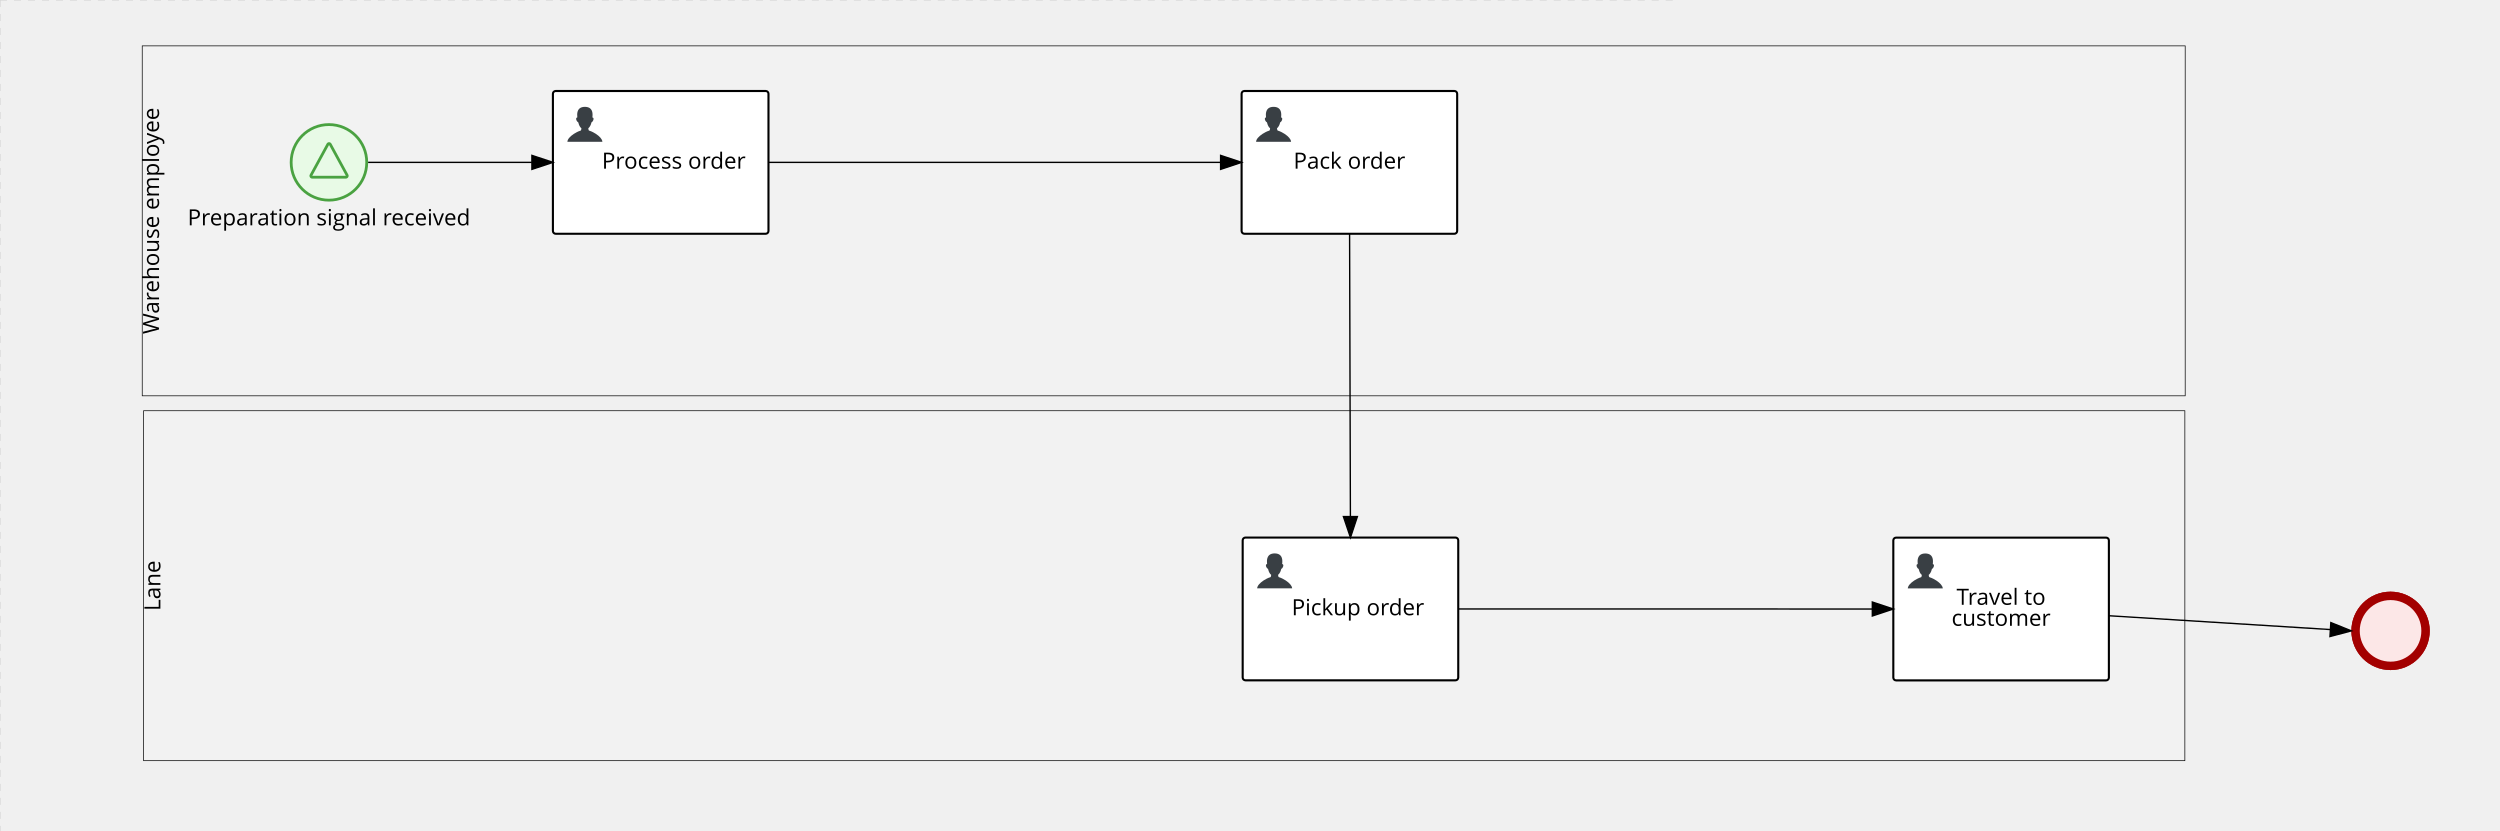
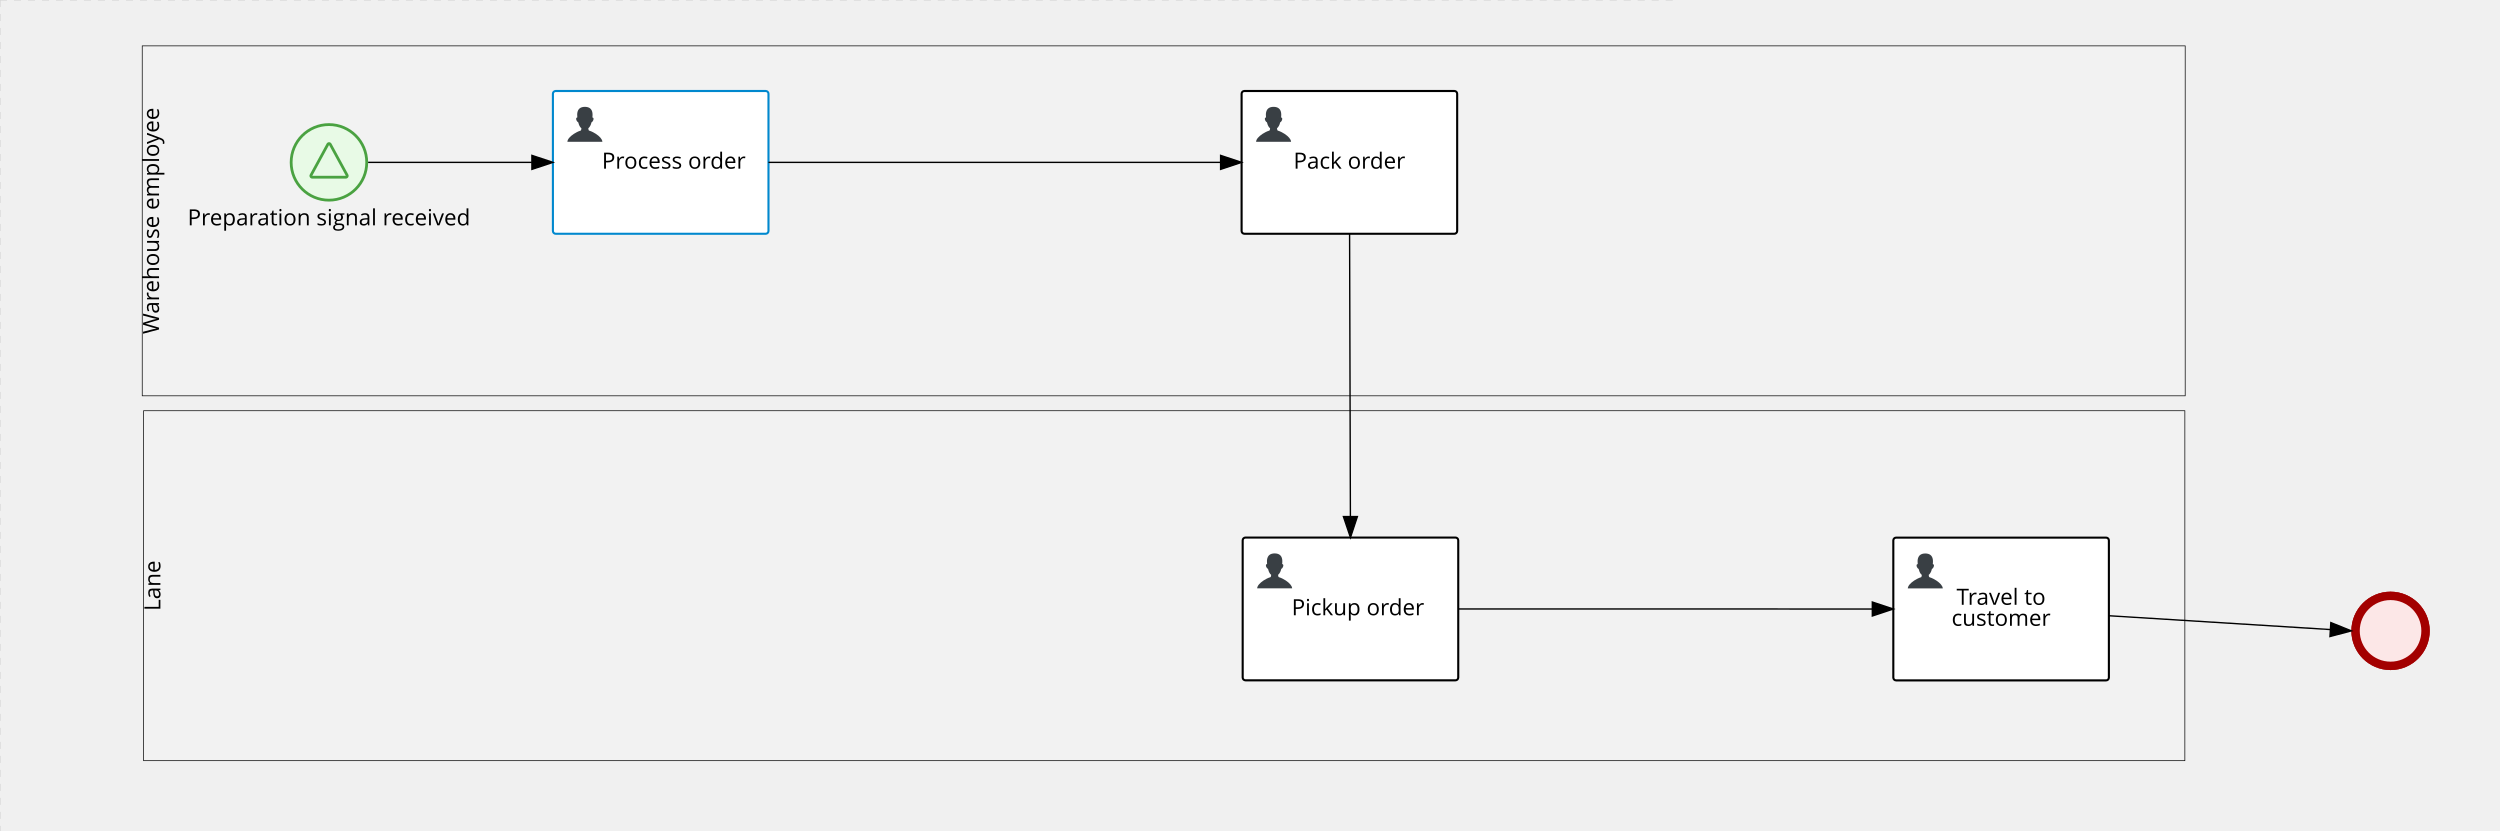
<svg xmlns="http://www.w3.org/2000/svg" version="1.1" width="1786" height="593" viewBox="0 0 1786 593">
  <defs />
  <g transform="matrix(1,0,0,1,0,0)">
    <g>
      <g>
        <g>
          <path fill="none" stroke="#d3d3d3" paint-order="fill stroke markers" d=" M 0 0 L 1200 0" stroke-miterlimit="10" stroke-opacity="0.8" stroke-dasharray="5" />
        </g>
        <g>
          <path fill="none" stroke="#d3d3d3" paint-order="fill stroke markers" d=" M 0 0 L 0 800" stroke-miterlimit="10" stroke-opacity="0.8" stroke-dasharray="5" />
        </g>
      </g>
      <g id="_06BE5459-328D-44E1-8DD6-A01A7256BC6E" bpmn2nodeid="_06BE5459-328D-44E1-8DD6-A01A7256BC6E" transform="matrix(1,0,0,1,102.58,293.43)">
        <g>
          <path fill="none" stroke="none" />
        </g>
        <g transform="matrix(1,0,0,1,0,0)">
          <path fill="#f2f2f2" stroke="none" id="_06BE5459-328D-44E1-8DD6-A01A7256BC6E?shapeType=BACKGROUND" paint-order="stroke fill markers" d=" M 0 0 L 1458.28 0 L 1458.28 250 L 0 250 L 0 0 Z Z" />
        </g>
        <g transform="matrix(1,0,0,1,0,0)">
          <path fill="none" stroke="rgb(0,0,0)" id="_06BE5459-328D-44E1-8DD6-A01A7256BC6E?shapeType=BORDER&amp;renderType=STROKE" paint-order="fill stroke markers" d=" M 0 0 L 1458.28 0 L 1458.28 250 L 0 250 L 0 0 Z Z" stroke-miterlimit="10" stroke-width="0.5" stroke-dasharray="" />
        </g>
        <g transform="matrix(-1.8369701987210297e-16,-1,1,-1.8369701987210297e-16,0,143)">
          <text fill="#000000" stroke="none" font-family="Open Sans" font-size="12pt" font-style="normal" font-weight="normal" text-decoration="normal" x="18" y="12" text-anchor="middle" dominant-baseline="alphabetic">Lane</text>
        </g>
        <g id="_1BB0C24F-966C-4FFE-A621-D8C2C41C6CE3" bpmn2nodeid="_1BB0C24F-966C-4FFE-A621-D8C2C41C6CE3" transform="matrix(1,0,0,1,785.19,90.60001)">
          <g>
            <path fill="none" stroke="none" />
          </g>
          <g transform="matrix(1,0,0,1,0,0)">
            <path fill="#ffffff" stroke="none" id="_1BB0C24F-966C-4FFE-A621-D8C2C41C6CE3?shapeType=BACKGROUND" paint-order="stroke fill markers" d=" M 2 0 L 152 0 L 152 0 A 2 2 0 0 1 154 2 L 154 100 L 154 100 A 2 2 0 0 1 152 102 L 2 102 L 2 102 A 2 2 0 0 1 0 100 L 0 2 L 0 2 A 2 2 0 0 1 2 0 Z" />
          </g>
          <g transform="matrix(1,0,0,1,0,0)">
            <path fill="none" stroke="rgb(0,0,0)" id="_1BB0C24F-966C-4FFE-A621-D8C2C41C6CE3?shapeType=BORDER&amp;renderType=STROKE" paint-order="fill stroke markers" d=" M 2 0 L 152 0 L 152 0 A 2 2 0 0 1 154 2 L 154 100 L 154 100 A 2 2 0 0 1 152 102 L 2 102 L 2 102 A 2 2 0 0 1 0 100 L 0 2 L 0 2 A 2 2 0 0 1 2 0 Z" stroke-miterlimit="10" stroke-width="1.5" stroke-dasharray="" />
          </g>
          <g>
            <g transform="matrix(0.06,0,0,0.06,9.4,9.4)">
              <g transform="matrix(1,0,0,1,0,0)">
                <path fill="#393f44" stroke="none" id="_1BB0C24F-966C-4FFE-A621-D8C2C41C6CE3_task__RvU5__iZSm" paint-order="stroke fill markers" d=" M 0 0 M 16 445.21 C 16 440.869 18.784 431.129 22.001 424.217 C 35.768 394.64 77.283 359.28 129 333.084 C 144.516 325.224 157.347 319.964 167.807 317.174 C 171.932 316.074 175.729 314.414 176.525 313.363 C 178.894 310.234 180.914 302.908 181.727 294.5 L 182.5 286.5 L 178.507 283.455 C 166.303 274.146 154.284 251.678 148.04 226.5 C 145.611 216.707 145.056 215.462 142.984 215.158 C 141.703 214.97 138.083 212.243 134.939 209.099 C 123.233 197.393 116.891 177.376 121.44 166.49 C 123.002 162.751 128.155 159.01 131.75 159.004 C 134.448 159 134.471 158.603 132.914 138.788 C 130.927 113.496 134.279 92.265 143.132 74.076 C 152.232 55.38 167.569 42.882 189.049 36.66 C 210.203 30.532 237.797 30.532 258.951 36.66 C 300.042 48.563 318.958 83.806 314.955 141 C 314.32 150.075 313.624 157.788 313.409 158.14 C 313.194 158.493 314.575 159.073 316.479 159.43 C 328.929 161.766 330.986 177.018 321.496 196.621 C 316.903 206.109 309.357 214.508 304.817 215.185 C 303.023 215.453 302.293 217.146 299.943 226.5 C 296.659 239.567 294.474 245.305 287.948 257.995 C 282.491 268.606 273.035 281.109 268.108 284.229 L 264.871 286.278 L 265.518 292.889 C 266.345 301.33 268.639 309.871 270.877 312.837 C 272.067 314.415 275.002 315.79 280.063 317.139 C 291.069 320.075 303.617 325.274 321 334.102 C 369.815 358.891 410.848 393.758 425.032 422.5 C 429.07 430.682 432 440.232 432 445.21 L 432 448 L 224 448 L 16 448 L 16 445.21 Z" />
              </g>
            </g>
          </g>
          <g transform="matrix(1,0,0,1,4.04,13.68)">
            <g transform="matrix(0.04,0,0,0.04,63.36,69.12)">
              <g transform="matrix(1,0,0,1,0,0)">
                <path fill="none" stroke="none" />
              </g>
              <g transform="matrix(1,0,0,1,0,0)">
                <path fill="none" stroke="none" />
              </g>
            </g>
          </g>
          <g transform="matrix(1,0,0,1,35,43.5)">
            <text fill="#000000" stroke="none" font-family="Open Sans" font-size="12pt" font-style="normal" font-weight="normal" text-decoration="normal" x="47.332" y="12" text-anchor="middle" dominant-baseline="alphabetic">Pickup order</text>
          </g>
        </g>
        <g id="_4D554801-9244-4EC8-AA8C-CC41887A968C" bpmn2nodeid="_4D554801-9244-4EC8-AA8C-CC41887A968C" transform="matrix(1,0,0,1,1250.005,90.64999)">
          <g>
            <path fill="none" stroke="none" />
          </g>
          <g transform="matrix(1,0,0,1,0,0)">
            <path fill="#ffffff" stroke="none" id="_4D554801-9244-4EC8-AA8C-CC41887A968C?shapeType=BACKGROUND" paint-order="stroke fill markers" d=" M 2 0 L 152 0 L 152 0 A 2 2 0 0 1 154 2 L 154 100 L 154 100 A 2 2 0 0 1 152 102 L 2 102 L 2 102 A 2 2 0 0 1 0 100 L 0 2 L 0 2 A 2 2 0 0 1 2 0 Z" />
          </g>
          <g transform="matrix(1,0,0,1,0,0)">
            <path fill="none" stroke="rgb(0,0,0)" id="_4D554801-9244-4EC8-AA8C-CC41887A968C?shapeType=BORDER&amp;renderType=STROKE" paint-order="fill stroke markers" d=" M 2 0 L 152 0 L 152 0 A 2 2 0 0 1 154 2 L 154 100 L 154 100 A 2 2 0 0 1 152 102 L 2 102 L 2 102 A 2 2 0 0 1 0 100 L 0 2 L 0 2 A 2 2 0 0 1 2 0 Z" stroke-miterlimit="10" stroke-width="1.5" stroke-dasharray="" />
          </g>
          <g>
            <g transform="matrix(0.06,0,0,0.06,9.4,9.4)">
              <g transform="matrix(1,0,0,1,0,0)">
                <path fill="#393f44" stroke="none" id="_4D554801-9244-4EC8-AA8C-CC41887A968C_task__RvU5__iZSm" paint-order="stroke fill markers" d=" M 0 0 M 16 445.21 C 16 440.869 18.784 431.129 22.001 424.217 C 35.768 394.64 77.283 359.28 129 333.084 C 144.516 325.224 157.347 319.964 167.807 317.174 C 171.932 316.074 175.729 314.414 176.525 313.363 C 178.894 310.234 180.914 302.908 181.727 294.5 L 182.5 286.5 L 178.507 283.455 C 166.303 274.146 154.284 251.678 148.04 226.5 C 145.611 216.707 145.056 215.462 142.984 215.158 C 141.703 214.97 138.083 212.243 134.939 209.099 C 123.233 197.393 116.891 177.376 121.44 166.49 C 123.002 162.751 128.155 159.01 131.75 159.004 C 134.448 159 134.471 158.603 132.914 138.788 C 130.927 113.496 134.279 92.265 143.132 74.076 C 152.232 55.38 167.569 42.882 189.049 36.66 C 210.203 30.532 237.797 30.532 258.951 36.66 C 300.042 48.563 318.958 83.806 314.955 141 C 314.32 150.075 313.624 157.788 313.409 158.14 C 313.194 158.493 314.575 159.073 316.479 159.43 C 328.929 161.766 330.986 177.018 321.496 196.621 C 316.903 206.109 309.357 214.508 304.817 215.185 C 303.023 215.453 302.293 217.146 299.943 226.5 C 296.659 239.567 294.474 245.305 287.948 257.995 C 282.491 268.606 273.035 281.109 268.108 284.229 L 264.871 286.278 L 265.518 292.889 C 266.345 301.33 268.639 309.871 270.877 312.837 C 272.067 314.415 275.002 315.79 280.063 317.139 C 291.069 320.075 303.617 325.274 321 334.102 C 369.815 358.891 410.848 393.758 425.032 422.5 C 429.07 430.682 432 440.232 432 445.21 L 432 448 L 224 448 L 16 448 L 16 445.21 Z" />
              </g>
            </g>
          </g>
          <g transform="matrix(1,0,0,1,4.04,13.68)">
            <g transform="matrix(0.04,0,0,0.04,63.36,69.12)">
              <g transform="matrix(1,0,0,1,0,0)">
                <path fill="none" stroke="none" />
              </g>
              <g transform="matrix(1,0,0,1,0,0)">
                <path fill="none" stroke="none" />
              </g>
            </g>
          </g>
          <g transform="matrix(1,0,0,1,41.61328,36)">
            <text fill="#000000" stroke="none" font-family="Open Sans" font-size="12pt" font-style="normal" font-weight="normal" text-decoration="normal" x="35.387" y="12" text-anchor="middle" dominant-baseline="alphabetic">Travel to  </text>
            <text fill="#000000" stroke="none" font-family="Open Sans" font-size="12pt" font-style="normal" font-weight="normal" text-decoration="normal" x="35.387" y="27" text-anchor="middle" dominant-baseline="alphabetic">customer</text>
          </g>
        </g>
      </g>
      <g transform="matrix(1,0,0,1,102.58,293.43)" />
      <g transform="matrix(1,0,0,1,887.77,384.03)" />
      <g transform="matrix(1,0,0,1,1352.585,384.08)" />
      <g id="_550B3311-3D1D-46EB-A4BB-FC2DD90B5ABD" bpmn2nodeid="_550B3311-3D1D-46EB-A4BB-FC2DD90B5ABD" transform="matrix(1,0,0,1,1679.81,422.69)">
        <g>
          <path fill="none" stroke="none" />
        </g>
        <g transform="matrix(0.125,0,0,0.125,0,0)">
          <g transform="matrix(1,0,0,1,0,0)">
            <path fill="#fce7e7" stroke="none" id="_550B3311-3D1D-46EB-A4BB-FC2DD90B5ABD?shapeType=BACKGROUND" paint-order="stroke fill markers" d=" M 0 0 M 444 224 C 444 263.9 434.2 300.8 414.4 334.5 C 394.7 368.2 368 394.9 334.4 414.5 C 300.8 434.1 263.9 444 224 444 C 184.1 444 147.2 434.2 113.5 414.4 C 79.8 394.7 53.1 368 33.5 334.4 C 13.9 300.8 4 263.9 4 224 C 4 184.1 13.8 147.2 33.6 113.5 C 53.4 79.8 80.1 53.1 113.6 33.5 C 147.1 13.9 184.1 4 224 4 C 263.9 4 300.8 13.8 334.5 33.6 C 368.2 53.4 394.9 80.1 414.5 113.6 C 434.1 147.1 444 184.1 444 224 Z" />
          </g>
          <g>
            <g transform="matrix(1,0,0,1,0,0)">
              <g transform="matrix(1,0,0,1,0,0)">
                <path fill="rgb(163,0,0)" stroke="none" id="_550B3311-3D1D-46EB-A4BB-FC2DD90B5ABD?shapeType=BORDER&amp;renderType=FILL" paint-order="stroke fill markers" d=" M 0 0 M 224 0 C 100.3 0 0 100.3 0 224 C 0 347.7 100.3 448 224 448 C 347.7 448 448 347.7 448 224 C 448 100.3 347.7 0 224 0 Z M 0 0 M 224 400 C 126.8 400 48 321.2 48 224 C 48 126.8 126.8 48 224 48 C 321.2 48 400 126.8 400 224 C 400 321.2 321.2 400 224 400 Z" />
              </g>
            </g>
          </g>
        </g>
        <g transform="matrix(1,0,0,1,28,61)" />
      </g>
      <g id="_550B3311-3D1D-46EB-A4BB-FC2DD90B5ABD" bpmn2nodeid="_550B3311-3D1D-46EB-A4BB-FC2DD90B5ABD" transform="matrix(1,0,0,1,1679.81,422.69)">
        <g>
          <path fill="none" stroke="none" />
        </g>
        <g transform="matrix(0.125,0,0,0.125,0,0)">
          <g transform="matrix(1,0,0,1,0,0)">
            <path fill="#fce7e7" stroke="none" id="_550B3311-3D1D-46EB-A4BB-FC2DD90B5ABD?shapeType=BACKGROUND" paint-order="stroke fill markers" d=" M 0 0 M 444 224 C 444 263.9 434.2 300.8 414.4 334.5 C 394.7 368.2 368 394.9 334.4 414.5 C 300.8 434.1 263.9 444 224 444 C 184.1 444 147.2 434.2 113.5 414.4 C 79.8 394.7 53.1 368 33.5 334.4 C 13.9 300.8 4 263.9 4 224 C 4 184.1 13.8 147.2 33.6 113.5 C 53.4 79.8 80.1 53.1 113.6 33.5 C 147.1 13.9 184.1 4 224 4 C 263.9 4 300.8 13.8 334.5 33.6 C 368.2 53.4 394.9 80.1 414.5 113.6 C 434.1 147.1 444 184.1 444 224 Z" />
          </g>
          <g>
            <g transform="matrix(1,0,0,1,0,0)">
              <g transform="matrix(1,0,0,1,0,0)">
                <path fill="rgb(163,0,0)" stroke="none" id="_550B3311-3D1D-46EB-A4BB-FC2DD90B5ABD?shapeType=BORDER&amp;renderType=FILL" paint-order="stroke fill markers" d=" M 0 0 M 224 0 C 100.3 0 0 100.3 0 224 C 0 347.7 100.3 448 224 448 C 347.7 448 448 347.7 448 224 C 448 100.3 347.7 0 224 0 Z M 0 0 M 224 400 C 126.8 400 48 321.2 48 224 C 48 126.8 126.8 48 224 48 C 321.2 48 400 126.8 400 224 C 400 321.2 321.2 400 224 400 Z" />
              </g>
            </g>
          </g>
        </g>
        <g transform="matrix(1,0,0,1,28,61)" />
      </g>
      <g transform="matrix(1,0,0,1,1679.81,422.69)" />
      <g id="_0ADFF963-7A56-4037-ADB5-75A4C6CAD026" bpmn2nodeid="_0ADFF963-7A56-4037-ADB5-75A4C6CAD026" transform="matrix(1,0,0,1,101.61,32.77)">
        <g>
          <path fill="none" stroke="none" />
        </g>
        <g transform="matrix(1,0,0,1,0,0)">
          <path fill="#f2f2f2" stroke="none" id="_0ADFF963-7A56-4037-ADB5-75A4C6CAD026?shapeType=BACKGROUND" paint-order="stroke fill markers" d=" M 0 0 L 1459.49 0 L 1459.49 250 L 0 250 L 0 0 Z Z" />
        </g>
        <g transform="matrix(1,0,0,1,0,0)">
          <path fill="none" stroke="rgb(0,0,0)" id="_0ADFF963-7A56-4037-ADB5-75A4C6CAD026?shapeType=BORDER&amp;renderType=STROKE" paint-order="fill stroke markers" d=" M 0 0 L 1459.49 0 L 1459.49 250 L 0 250 L 0 0 Z Z" stroke-miterlimit="10" stroke-width="0.5" stroke-dasharray="" />
        </g>
        <g transform="matrix(-1.8369701987210297e-16,-1,1,-1.8369701987210297e-16,0,205.8594)">
          <text fill="#000000" stroke="none" font-family="Open Sans" font-size="12pt" font-style="normal" font-weight="normal" text-decoration="normal" x="80.859" y="12" text-anchor="middle" dominant-baseline="alphabetic">Warehouse employee</text>
        </g>
        <g id="_58F58FFF-18BA-44C9-A429-667631F5AC77" bpmn2nodeid="_58F58FFF-18BA-44C9-A429-667631F5AC77" transform="matrix(1,0,0,1,785.39,32.23)">
          <g>
            <path fill="none" stroke="none" />
          </g>
          <g transform="matrix(1,0,0,1,0,0)">
            <path fill="#ffffff" stroke="none" id="_58F58FFF-18BA-44C9-A429-667631F5AC77?shapeType=BACKGROUND" paint-order="stroke fill markers" d=" M 2 0 L 152 0 L 152 0 A 2 2 0 0 1 154 2 L 154 100 L 154 100 A 2 2 0 0 1 152 102 L 2 102 L 2 102 A 2 2 0 0 1 0 100 L 0 2 L 0 2 A 2 2 0 0 1 2 0 Z" />
          </g>
          <g transform="matrix(1,0,0,1,0,0)">
            <path fill="none" stroke="rgb(0,0,0)" id="_58F58FFF-18BA-44C9-A429-667631F5AC77?shapeType=BORDER&amp;renderType=STROKE" paint-order="fill stroke markers" d=" M 2 0 L 152 0 L 152 0 A 2 2 0 0 1 154 2 L 154 100 L 154 100 A 2 2 0 0 1 152 102 L 2 102 L 2 102 A 2 2 0 0 1 0 100 L 0 2 L 0 2 A 2 2 0 0 1 2 0 Z" stroke-miterlimit="10" stroke-width="1.5" stroke-dasharray="" />
          </g>
          <g>
            <g transform="matrix(0.06,0,0,0.06,9.4,9.4)">
              <g transform="matrix(1,0,0,1,0,0)">
                <path fill="#393f44" stroke="none" id="_58F58FFF-18BA-44C9-A429-667631F5AC77_task__RvU5__iZSm" paint-order="stroke fill markers" d=" M 0 0 M 16 445.21 C 16 440.869 18.784 431.129 22.001 424.217 C 35.768 394.64 77.283 359.28 129 333.084 C 144.516 325.224 157.347 319.964 167.807 317.174 C 171.932 316.074 175.729 314.414 176.525 313.363 C 178.894 310.234 180.914 302.908 181.727 294.5 L 182.5 286.5 L 178.507 283.455 C 166.303 274.146 154.284 251.678 148.04 226.5 C 145.611 216.707 145.056 215.462 142.984 215.158 C 141.703 214.97 138.083 212.243 134.939 209.099 C 123.233 197.393 116.891 177.376 121.44 166.49 C 123.002 162.751 128.155 159.01 131.75 159.004 C 134.448 159 134.471 158.603 132.914 138.788 C 130.927 113.496 134.279 92.265 143.132 74.076 C 152.232 55.38 167.569 42.882 189.049 36.66 C 210.203 30.532 237.797 30.532 258.951 36.66 C 300.042 48.563 318.958 83.806 314.955 141 C 314.32 150.075 313.624 157.788 313.409 158.14 C 313.194 158.493 314.575 159.073 316.479 159.43 C 328.929 161.766 330.986 177.018 321.496 196.621 C 316.903 206.109 309.357 214.508 304.817 215.185 C 303.023 215.453 302.293 217.146 299.943 226.5 C 296.659 239.567 294.474 245.305 287.948 257.995 C 282.491 268.606 273.035 281.109 268.108 284.229 L 264.871 286.278 L 265.518 292.889 C 266.345 301.33 268.639 309.871 270.877 312.837 C 272.067 314.415 275.002 315.79 280.063 317.139 C 291.069 320.075 303.617 325.274 321 334.102 C 369.815 358.891 410.848 393.758 425.032 422.5 C 429.07 430.682 432 440.232 432 445.21 L 432 448 L 224 448 L 16 448 L 16 445.21 Z" />
              </g>
            </g>
          </g>
          <g transform="matrix(1,0,0,1,4.04,13.68)">
            <g transform="matrix(0.04,0,0,0.04,63.36,69.12)">
              <g transform="matrix(1,0,0,1,0,0)">
                <path fill="none" stroke="none" />
              </g>
              <g transform="matrix(1,0,0,1,0,0)">
                <path fill="none" stroke="none" />
              </g>
            </g>
          </g>
          <g transform="matrix(1,0,0,1,37.05469,43.5)">
            <text fill="#000000" stroke="none" font-family="Open Sans" font-size="12pt" font-style="normal" font-weight="normal" text-decoration="normal" x="39.945" y="12" text-anchor="middle" dominant-baseline="alphabetic">Pack order</text>
          </g>
        </g>
        <g id="_5A92FBF8-4BF0-4318-BA90-AEE6DCAB583A" bpmn2nodeid="_5A92FBF8-4BF0-4318-BA90-AEE6DCAB583A" transform="matrix(1,0,0,1,293.39,32.23)">
          <g>
            <path fill="none" stroke="none" />
          </g>
          <g transform="matrix(1,0,0,1,0,0)">
            <path fill="#ffffff" stroke="none" id="_5A92FBF8-4BF0-4318-BA90-AEE6DCAB583A?shapeType=BACKGROUND" paint-order="stroke fill markers" d=" M 2 0 L 152 0 L 152 0 A 2 2 0 0 1 154 2 L 154 100 L 154 100 A 2 2 0 0 1 152 102 L 2 102 L 2 102 A 2 2 0 0 1 0 100 L 0 2 L 0 2 A 2 2 0 0 1 2 0 Z" />
          </g>
          <g transform="matrix(1,0,0,1,0,0)">
-             <path fill="none" stroke="rgb(0,0,0)" id="_5A92FBF8-4BF0-4318-BA90-AEE6DCAB583A?shapeType=BORDER&amp;renderType=STROKE" paint-order="fill stroke markers" d=" M 2 0 L 152 0 L 152 0 A 2 2 0 0 1 154 2 L 154 100 L 154 100 A 2 2 0 0 1 152 102 L 2 102 L 2 102 A 2 2 0 0 1 0 100 L 0 2 L 0 2 A 2 2 0 0 1 2 0 Z" stroke-miterlimit="10" stroke-width="1.5" stroke-dasharray="" />
+             <path fill="none" stroke="rgb(0,136,206)" id="_5A92FBF8-4BF0-4318-BA90-AEE6DCAB583A?shapeType=BORDER&amp;renderType=STROKE" paint-order="fill stroke markers" d=" M 2 0 L 152 0 L 152 0 A 2 2 0 0 1 154 2 L 154 100 L 154 100 A 2 2 0 0 1 152 102 L 2 102 L 2 102 A 2 2 0 0 1 0 100 L 0 2 L 0 2 A 2 2 0 0 1 2 0 Z" stroke-miterlimit="10" stroke-width="1.5" stroke-dasharray="" />
          </g>
          <g>
            <g transform="matrix(0.06,0,0,0.06,9.4,9.4)">
              <g transform="matrix(1,0,0,1,0,0)">
                <path fill="#393f44" stroke="none" id="_5A92FBF8-4BF0-4318-BA90-AEE6DCAB583A_task__RvU5__iZSm" paint-order="stroke fill markers" d=" M 0 0 M 16 445.21 C 16 440.869 18.784 431.129 22.001 424.217 C 35.768 394.64 77.283 359.28 129 333.084 C 144.516 325.224 157.347 319.964 167.807 317.174 C 171.932 316.074 175.729 314.414 176.525 313.363 C 178.894 310.234 180.914 302.908 181.727 294.5 L 182.5 286.5 L 178.507 283.455 C 166.303 274.146 154.284 251.678 148.04 226.5 C 145.611 216.707 145.056 215.462 142.984 215.158 C 141.703 214.97 138.083 212.243 134.939 209.099 C 123.233 197.393 116.891 177.376 121.44 166.49 C 123.002 162.751 128.155 159.01 131.75 159.004 C 134.448 159 134.471 158.603 132.914 138.788 C 130.927 113.496 134.279 92.265 143.132 74.076 C 152.232 55.38 167.569 42.882 189.049 36.66 C 210.203 30.532 237.797 30.532 258.951 36.66 C 300.042 48.563 318.958 83.806 314.955 141 C 314.32 150.075 313.624 157.788 313.409 158.14 C 313.194 158.493 314.575 159.073 316.479 159.43 C 328.929 161.766 330.986 177.018 321.496 196.621 C 316.903 206.109 309.357 214.508 304.817 215.185 C 303.023 215.453 302.293 217.146 299.943 226.5 C 296.659 239.567 294.474 245.305 287.948 257.995 C 282.491 268.606 273.035 281.109 268.108 284.229 L 264.871 286.278 L 265.518 292.889 C 266.345 301.33 268.639 309.871 270.877 312.837 C 272.067 314.415 275.002 315.79 280.063 317.139 C 291.069 320.075 303.617 325.274 321 334.102 C 369.815 358.891 410.848 393.758 425.032 422.5 C 429.07 430.682 432 440.232 432 445.21 L 432 448 L 224 448 L 16 448 L 16 445.21 Z" />
              </g>
            </g>
          </g>
          <g transform="matrix(1,0,0,1,4.04,13.68)">
            <g transform="matrix(0.04,0,0,0.04,63.36,69.12)">
              <g transform="matrix(1,0,0,1,0,0)">
                <path fill="none" stroke="none" />
              </g>
              <g transform="matrix(1,0,0,1,0,0)">
                <path fill="none" stroke="none" />
              </g>
            </g>
          </g>
          <g transform="matrix(1,0,0,1,35,43.5)">
            <text fill="#000000" stroke="none" font-family="Open Sans" font-size="12pt" font-style="normal" font-weight="normal" text-decoration="normal" x="51.355" y="12" text-anchor="middle" dominant-baseline="alphabetic">Process order</text>
          </g>
        </g>
        <g id="_AAD5559D-F4CA-481C-8828-DA1B2B07CD04" bpmn2nodeid="_AAD5559D-F4CA-481C-8828-DA1B2B07CD04" transform="matrix(1,0,0,1,105.39,55.23)">
          <g>
            <path fill="none" stroke="none" />
          </g>
          <g transform="matrix(0.125,0,0,0.125,0,0)">
            <g transform="matrix(1,0,0,1,0,0)">
              <path fill="#e8fae6" stroke="none" id="_AAD5559D-F4CA-481C-8828-DA1B2B07CD04?shapeType=BACKGROUND" paint-order="stroke fill markers" d=" M 0 0 M 444 224 C 444 263.9 434.2 300.8 414.4 334.5 C 394.7 368.2 368 394.9 334.4 414.5 C 300.8 434.1 263.9 444 224 444 C 184.1 444 147.2 434.2 113.5 414.4 C 79.8 394.7 53.1 368 33.5 334.4 C 13.9 300.8 4 263.9 4 224 C 4 184.1 13.8 147.2 33.6 113.5 C 53.4 79.8 80.1 53.1 113.6 33.5 C 147.1 13.9 184.1 4 224 4 C 263.9 4 300.8 13.8 334.5 33.6 C 368.2 53.4 394.9 80.1 414.5 113.6 C 434.1 147.1 444 184.1 444 224 Z" />
            </g>
            <g>
              <g transform="matrix(1,0,0,1,0,0)">
                <g transform="matrix(1,0,0,1,0,0)">
                  <path fill="rgb(74,162,65)" stroke="none" id="_AAD5559D-F4CA-481C-8828-DA1B2B07CD04?shapeType=BORDER&amp;renderType=FILL" paint-order="stroke fill markers" d=" M 0 0 M 224 0 C 100.3 0 0 100.3 0 224 C 0 347.7 100.3 448 224 448 C 347.7 448 448 347.7 448 224 C 448 100.3 347.7 0 224 0 Z M 0 0 M 224 432 C 109.1 432 16 338.9 16 224 C 16 109.1 109.1 16 224 16 C 338.9 16 432 109.1 432 224 C 432 338.9 338.9 432 224 432 Z" />
                </g>
              </g>
            </g>
            <g>
              <g transform="matrix(1,0,0,1,0,0)">
                <g transform="matrix(1,0,0,1,0,0)">
                  <path fill="#4aa241" stroke="none" id="_AAD5559D-F4CA-481C-8828-DA1B2B07CD04_signal-catching" paint-order="stroke fill markers" d=" M 0 0 M 224.6 124.8 L 320.5 300.7 L 128.8 300.7 L 224.6 124.8 M 224.6 108.7 C 221.7 108.7 219 109.5 216.5 110.9 C 214 112.3 212.1 114.5 210.6 117 L 114.7 293 C 111.8 298.2 111.9 303.5 114.9 308.8 C 116.3 311.2 118.2 313.2 120.7 314.6 C 123.1 316 125.8 316.7 128.7 316.7 L 320.5 316.7 C 323.4 316.7 325.9 316 328.4 314.6 C 330.9 313.2 332.8 311.3 334.2 308.8 C 337.3 303.6 337.3 298.3 334.4 293 L 238.5 117 C 237.1 114.4 235.2 112.4 232.7 110.9 C 230.2 109.4 227.5 108.7 224.6 108.7 L 224.6 108.7 Z" />
                </g>
              </g>
            </g>
          </g>
          <g transform="matrix(1,0,0,1,-72.98047,61)">
            <text fill="#000000" stroke="none" font-family="Open Sans" font-size="12pt" font-style="normal" font-weight="normal" text-decoration="normal" x="100.98" y="12" text-anchor="middle" dominant-baseline="alphabetic">Preparation signal received</text>
          </g>
        </g>
      </g>
      <g id="_2550E6E1-55CD-4713-8A5D-46FE15A6C0EB" bpmn2nodeid="_2550E6E1-55CD-4713-8A5D-46FE15A6C0EB" transform="matrix(1,0,0,1,0,0)">
        <g>
          <path fill="none" stroke="rgb(0,0,0)" paint-order="fill stroke markers" d=" M 549 116 L 872 116" stroke-miterlimit="10" stroke-dasharray="" />
        </g>
        <g transform="matrix(1,0,0,1,549,116)" />
        <g transform="matrix(6.123233995736766e-17,1,-1,6.123233995736766e-17,887,111)">
          <path fill="rgb(0,0,0)" stroke="rgb(0,0,0)" paint-order="fill stroke markers" d=" M 10 15 L 0 15 L 5 0 Z" stroke-miterlimit="10" stroke-dasharray="" />
        </g>
        <g transform="matrix(1,0,0,1,618,106)" />
      </g>
      <g id="_C4036051-B973-4F90-990A-2C8DD50A341B" bpmn2nodeid="_C4036051-B973-4F90-990A-2C8DD50A341B" transform="matrix(1,0,0,1,0,0)">
        <g>
          <path fill="none" stroke="rgb(0,0,0)" paint-order="fill stroke markers" d=" M 263 116 L 380 116" stroke-miterlimit="10" stroke-dasharray="" />
        </g>
        <g transform="matrix(1,0,0,1,263,116)" />
        <g transform="matrix(6.123233995736766e-17,1,-1,6.123233995736766e-17,395,111)">
          <path fill="rgb(0,0,0)" stroke="rgb(0,0,0)" paint-order="fill stroke markers" d=" M 10 15 L 0 15 L 5 0 Z" stroke-miterlimit="10" stroke-dasharray="" />
        </g>
        <g transform="matrix(1,0,0,1,263,106)" />
      </g>
      <g transform="matrix(1,0,0,1,101.61,32.77)" />
      <g transform="matrix(1,0,0,1,887,65)" />
-       <g transform="matrix(1,0,0,1,395,65)" />
      <g transform="matrix(1,0,0,1,207,88)" />
      <g id="_14993232-74EF-4989-97B1-B7A7072D6A42" bpmn2nodeid="_14993232-74EF-4989-97B1-B7A7072D6A42">
        <g>
          <path fill="none" stroke="rgb(0,0,0)" paint-order="fill stroke markers" d=" M 964.147 167 L 964.727 369.03" stroke-miterlimit="10" stroke-dasharray="" />
        </g>
        <g transform="matrix(1,0,0,1,964.1465,167)" />
        <g transform="matrix(-0.9999959,0.002872874,-0.002872874,-0.9999959,969.77,384.0156)">
          <path fill="rgb(0,0,0)" stroke="rgb(0,0,0)" paint-order="fill stroke markers" d=" M 10 15 L 0 15 L 5 0 Z" stroke-miterlimit="10" stroke-dasharray="" />
        </g>
        <g transform="matrix(1,0,0,1,974.1709,275.4863)" />
      </g>
      <g id="_60C3040D-AD90-453C-9A8E-AE01BA934C1C" bpmn2nodeid="_60C3040D-AD90-453C-9A8E-AE01BA934C1C">
        <g>
          <path fill="none" stroke="rgb(0,0,0)" paint-order="fill stroke markers" d=" M 1041.77 435.04 L 1337.585 435.078" stroke-miterlimit="10" stroke-dasharray="" />
        </g>
        <g transform="matrix(1,0,0,1,1041.77,435.0399)" />
        <g transform="matrix(-0.0001288959,1,-1,-0.0001288959,1352.586,430.08)">
          <path fill="rgb(0,0,0)" stroke="rgb(0,0,0)" paint-order="fill stroke markers" d=" M 10 15 L 0 15 L 5 0 Z" stroke-miterlimit="10" stroke-dasharray="" />
        </g>
        <g transform="matrix(1,0,0,1,1097.179,425.06)" />
      </g>
      <g id="_4163FEC2-C8A9-4403-95EC-3398C8E61767" bpmn2nodeid="_4163FEC2-C8A9-4403-95EC-3398C8E61767">
        <g>
          <path fill="none" stroke="rgb(0,0,0)" paint-order="fill stroke markers" d=" M 1506.585 439.884 L 1664.839 449.756" stroke-miterlimit="10" stroke-dasharray="" />
        </g>
        <g transform="matrix(1,0,0,1,1506.585,439.8836)" />
        <g transform="matrix(-0.06226295,0.9980598,-0.9980598,-0.06226295,1680.121,445.6997)">
          <path fill="rgb(0,0,0)" stroke="rgb(0,0,0)" paint-order="fill stroke markers" d=" M 10 15 L 0 15 L 5 0 Z" stroke-miterlimit="10" stroke-dasharray="" />
        </g>
        <g transform="matrix(1,0,0,1,1507.208,435.3062)" />
      </g>
+       <g transform="matrix(1,0,0,1,395,65)" />
    </g>
  </g>
</svg>
